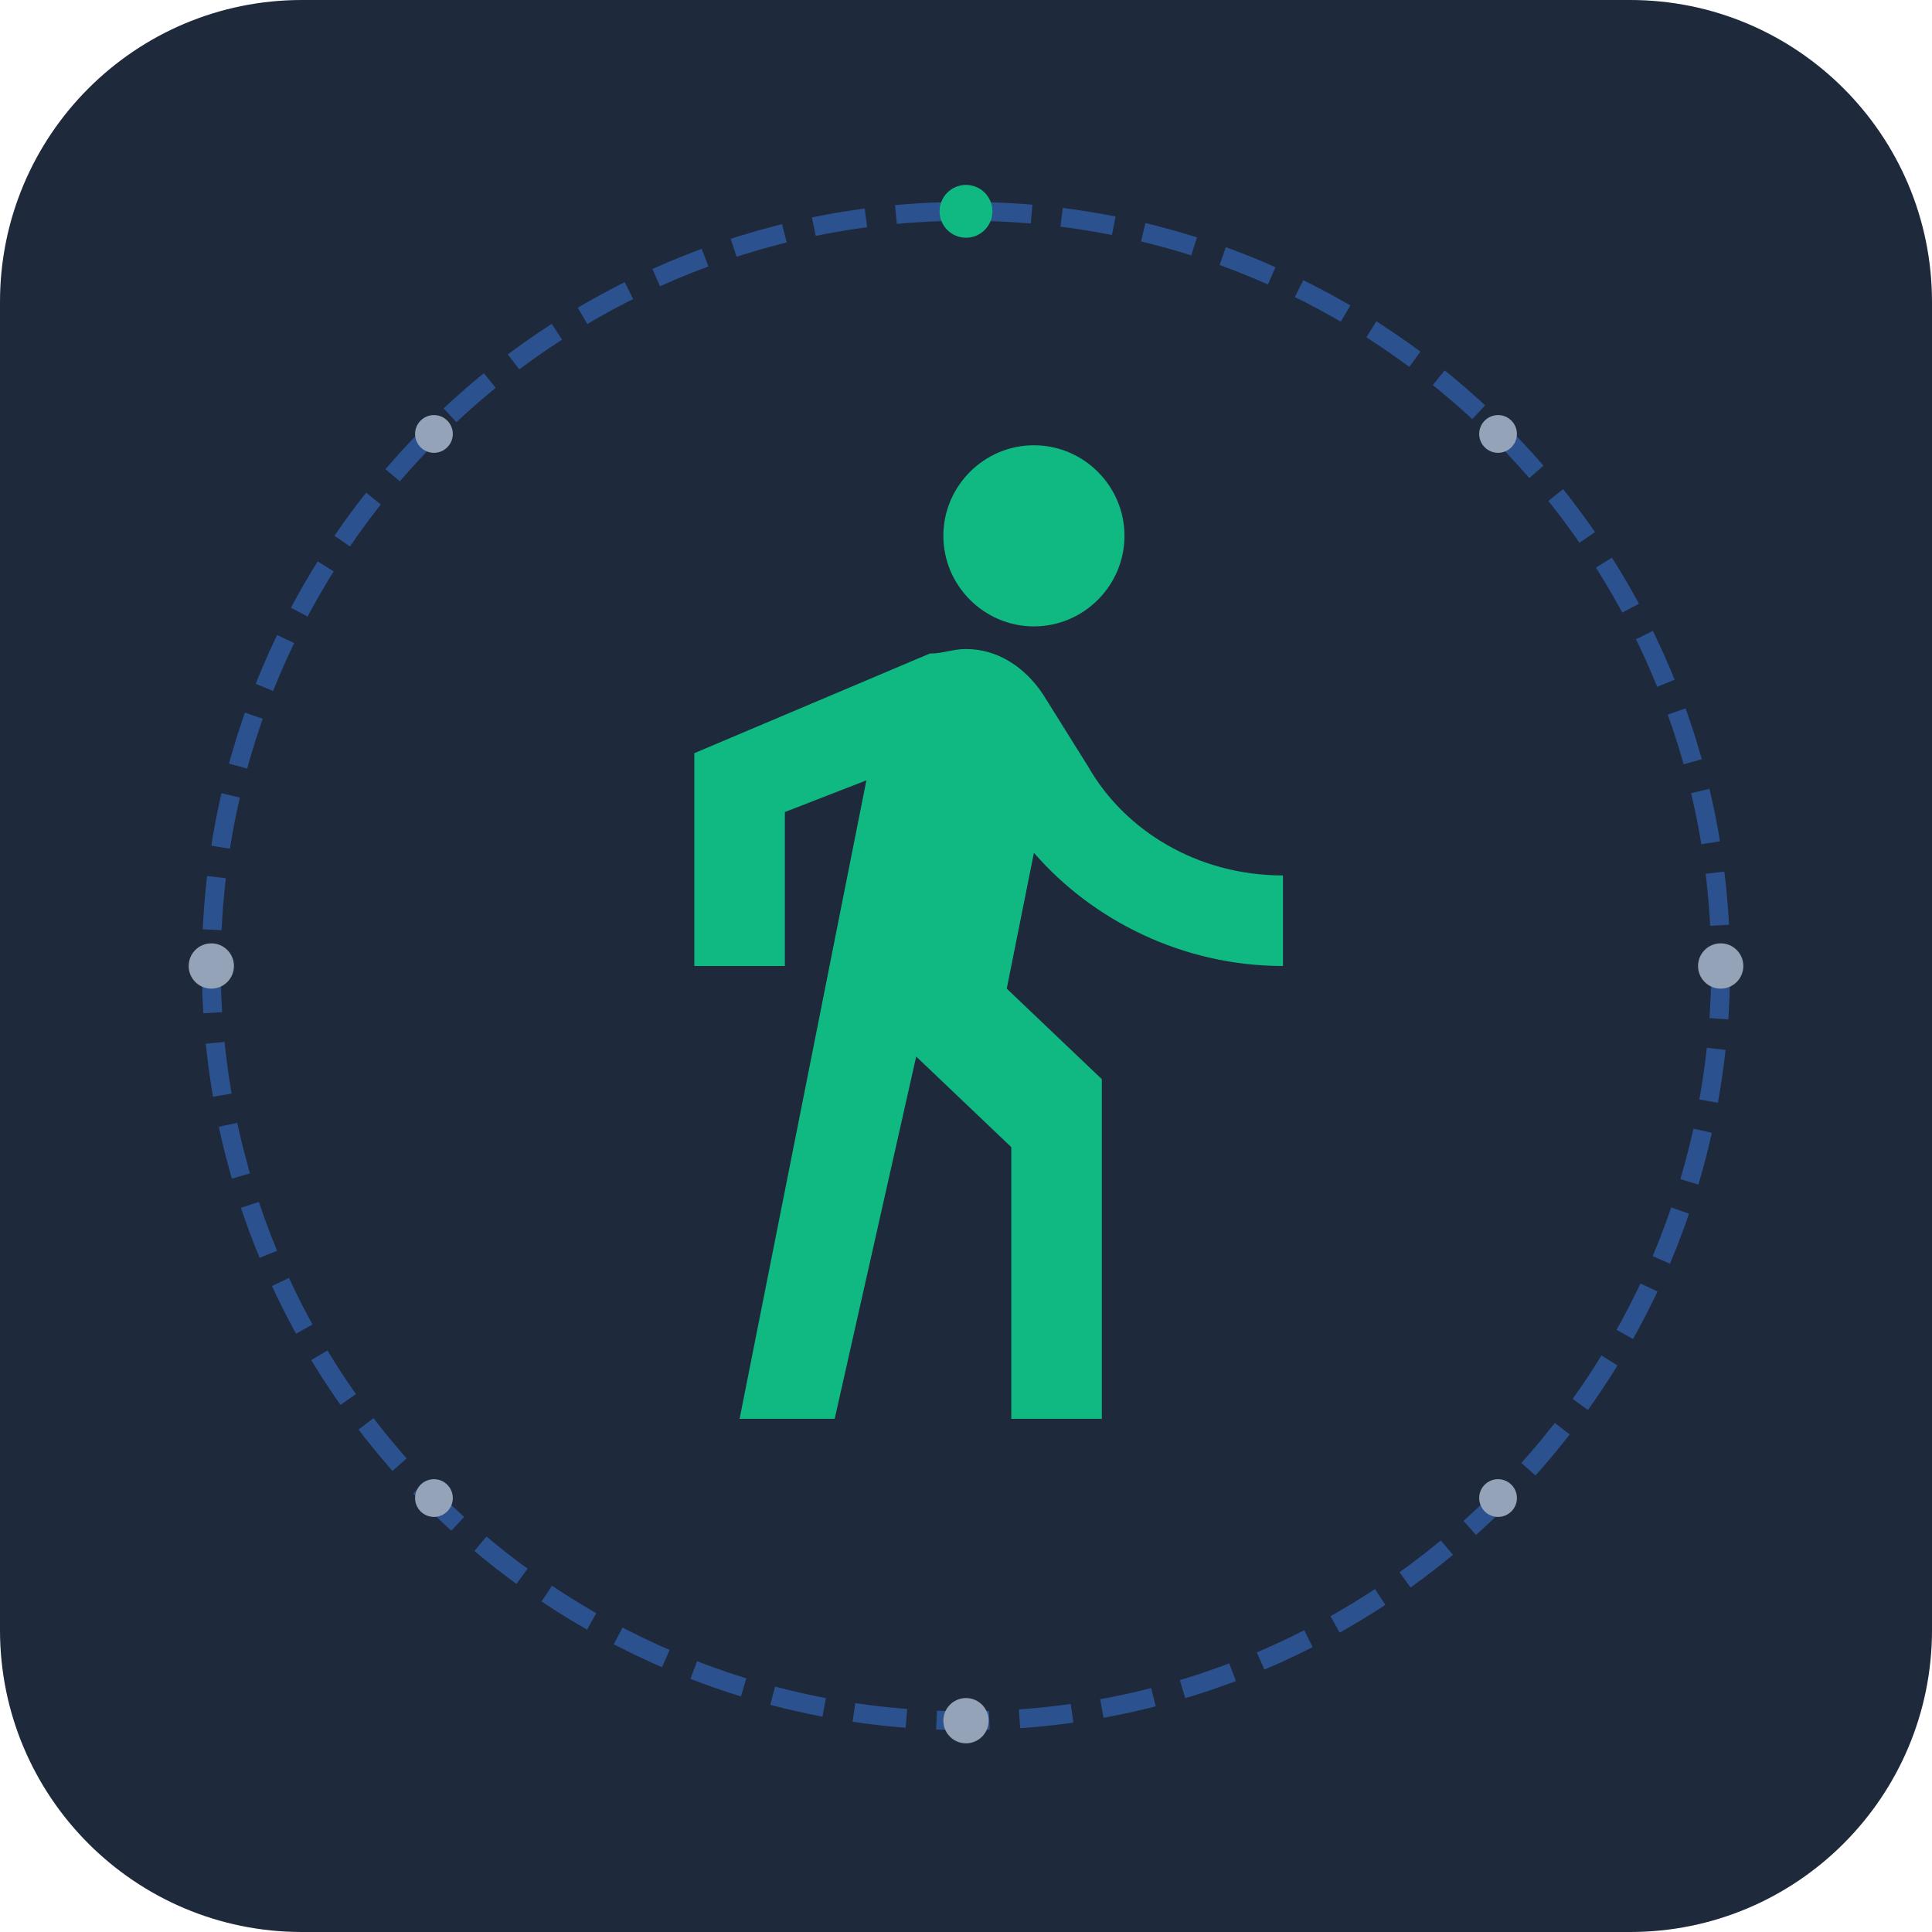
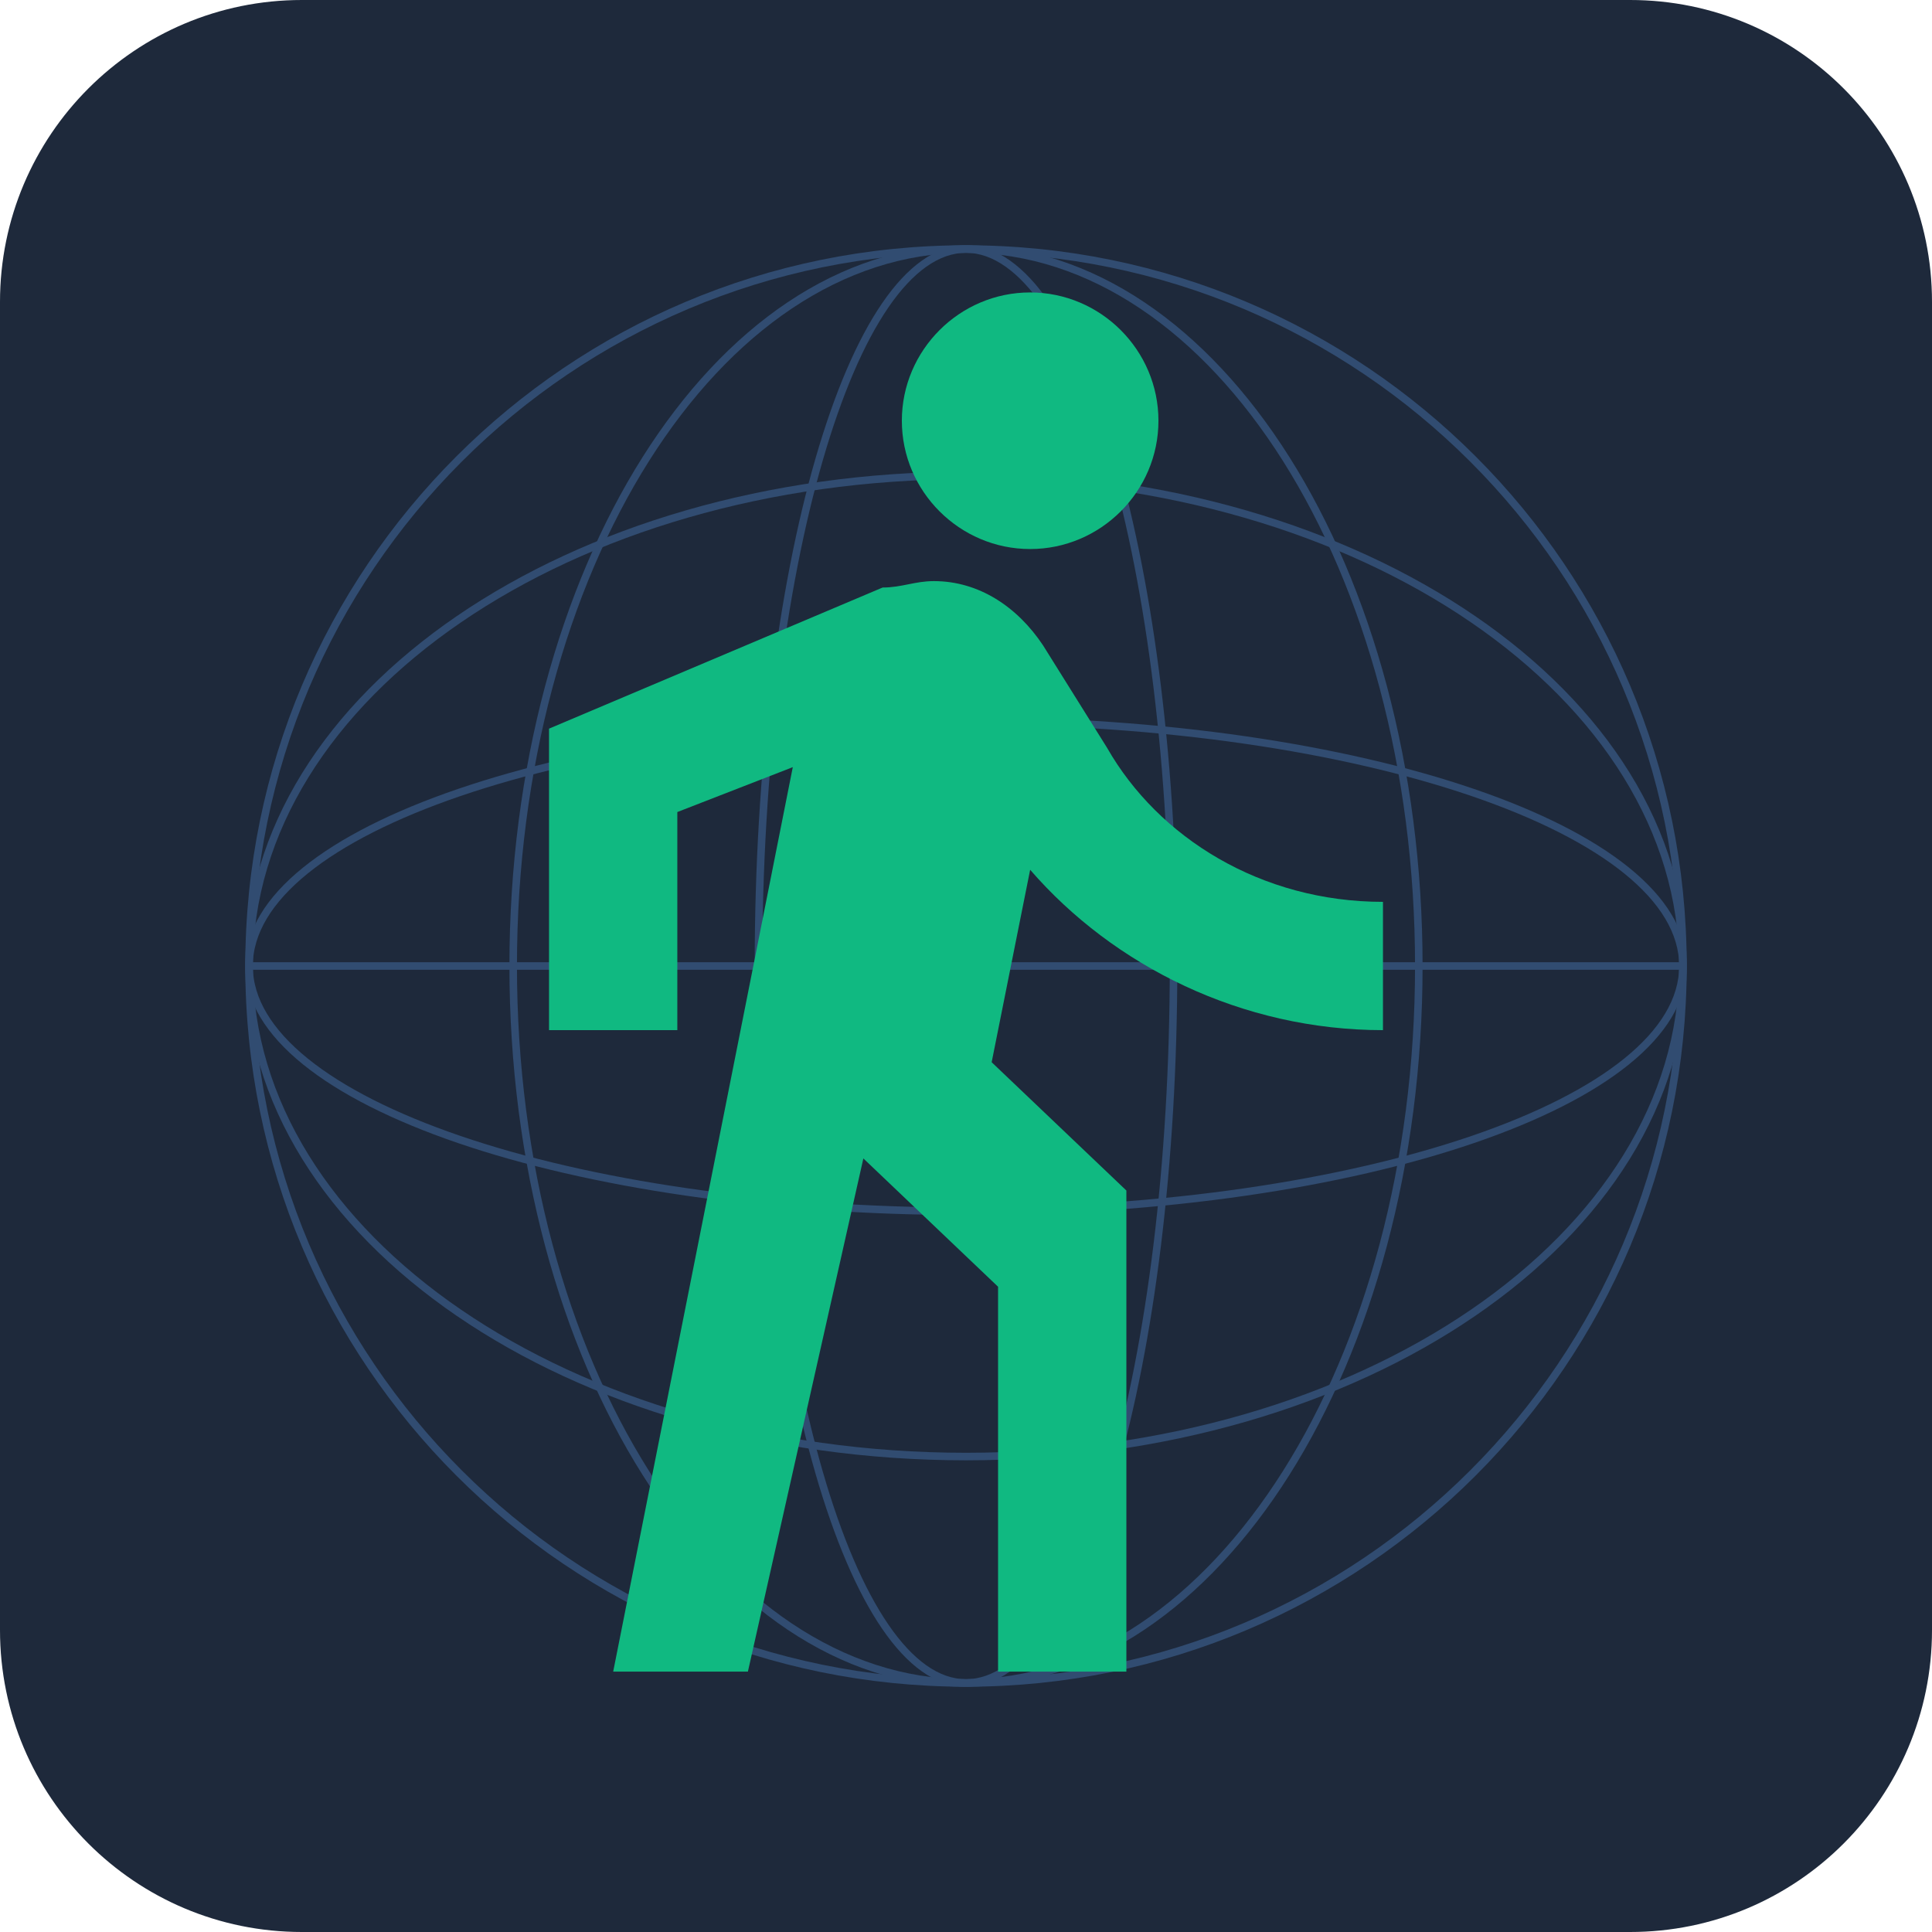
<svg xmlns="http://www.w3.org/2000/svg" viewBox="0 0 512 512">
  <rect width="512" height="512" rx="80" fill="#1e293b" />
-   <circle cx="256" cy="256" r="200" fill="none" stroke="#3b82f6" stroke-width="5" stroke-dasharray="14 8" opacity="0.45" />
-   <circle cx="256" cy="56" r="7" fill="#10b981" />
-   <circle cx="456" cy="256" r="6" fill="#94a3b8" />
-   <circle cx="256" cy="456" r="6" fill="#94a3b8" />
-   <circle cx="56" cy="256" r="6" fill="#94a3b8" />
-   <circle cx="397" cy="115" r="5" fill="#94a3b8" />
-   <circle cx="115" cy="397" r="5" fill="#94a3b8" />
-   <circle cx="397" cy="397" r="5" fill="#94a3b8" />
-   <circle cx="115" cy="115" r="5" fill="#94a3b8" />
-   <g transform="translate(112 100) scale(12)" fill="#10b981">
+   <g fill="none" stroke="#60a5fa" stroke-width="2" opacity="0.28">
+     <circle cx="256" cy="256" r="190" />
+     <ellipse cx="256" cy="256" rx="190" ry="65" />
+     <ellipse cx="256" cy="256" rx="190" ry="130" />
+     <ellipse cx="256" cy="256" rx="120" ry="190" />
+     <ellipse cx="256" cy="256" rx="55" ry="190" />
+     <line x1="66" y1="256" x2="446" y2="256" />
+   </g>
+   <g transform="translate(43.5 52) scale(17)" fill="#10b981">
    <path d="M13.5 5.5c1.1 0 2-.9 2-2s-.9-2-2-2-2 .9-2 2 .9 2 2 2zM9.8 8.9L7 23h2.1l1.8-8 2.1 2v6h2v-7.5l-2.1-2 .6-3C14.8 12 16.8 13 19 13v-2c-1.9 0-3.5-1-4.3-2.4l-1-1.6c-.4-.6-1-1-1.7-1-.3 0-.5.1-.8.1L6 8.3V13h2V9.6l1.8-.7-1.6 8z" />
  </g>
</svg>
